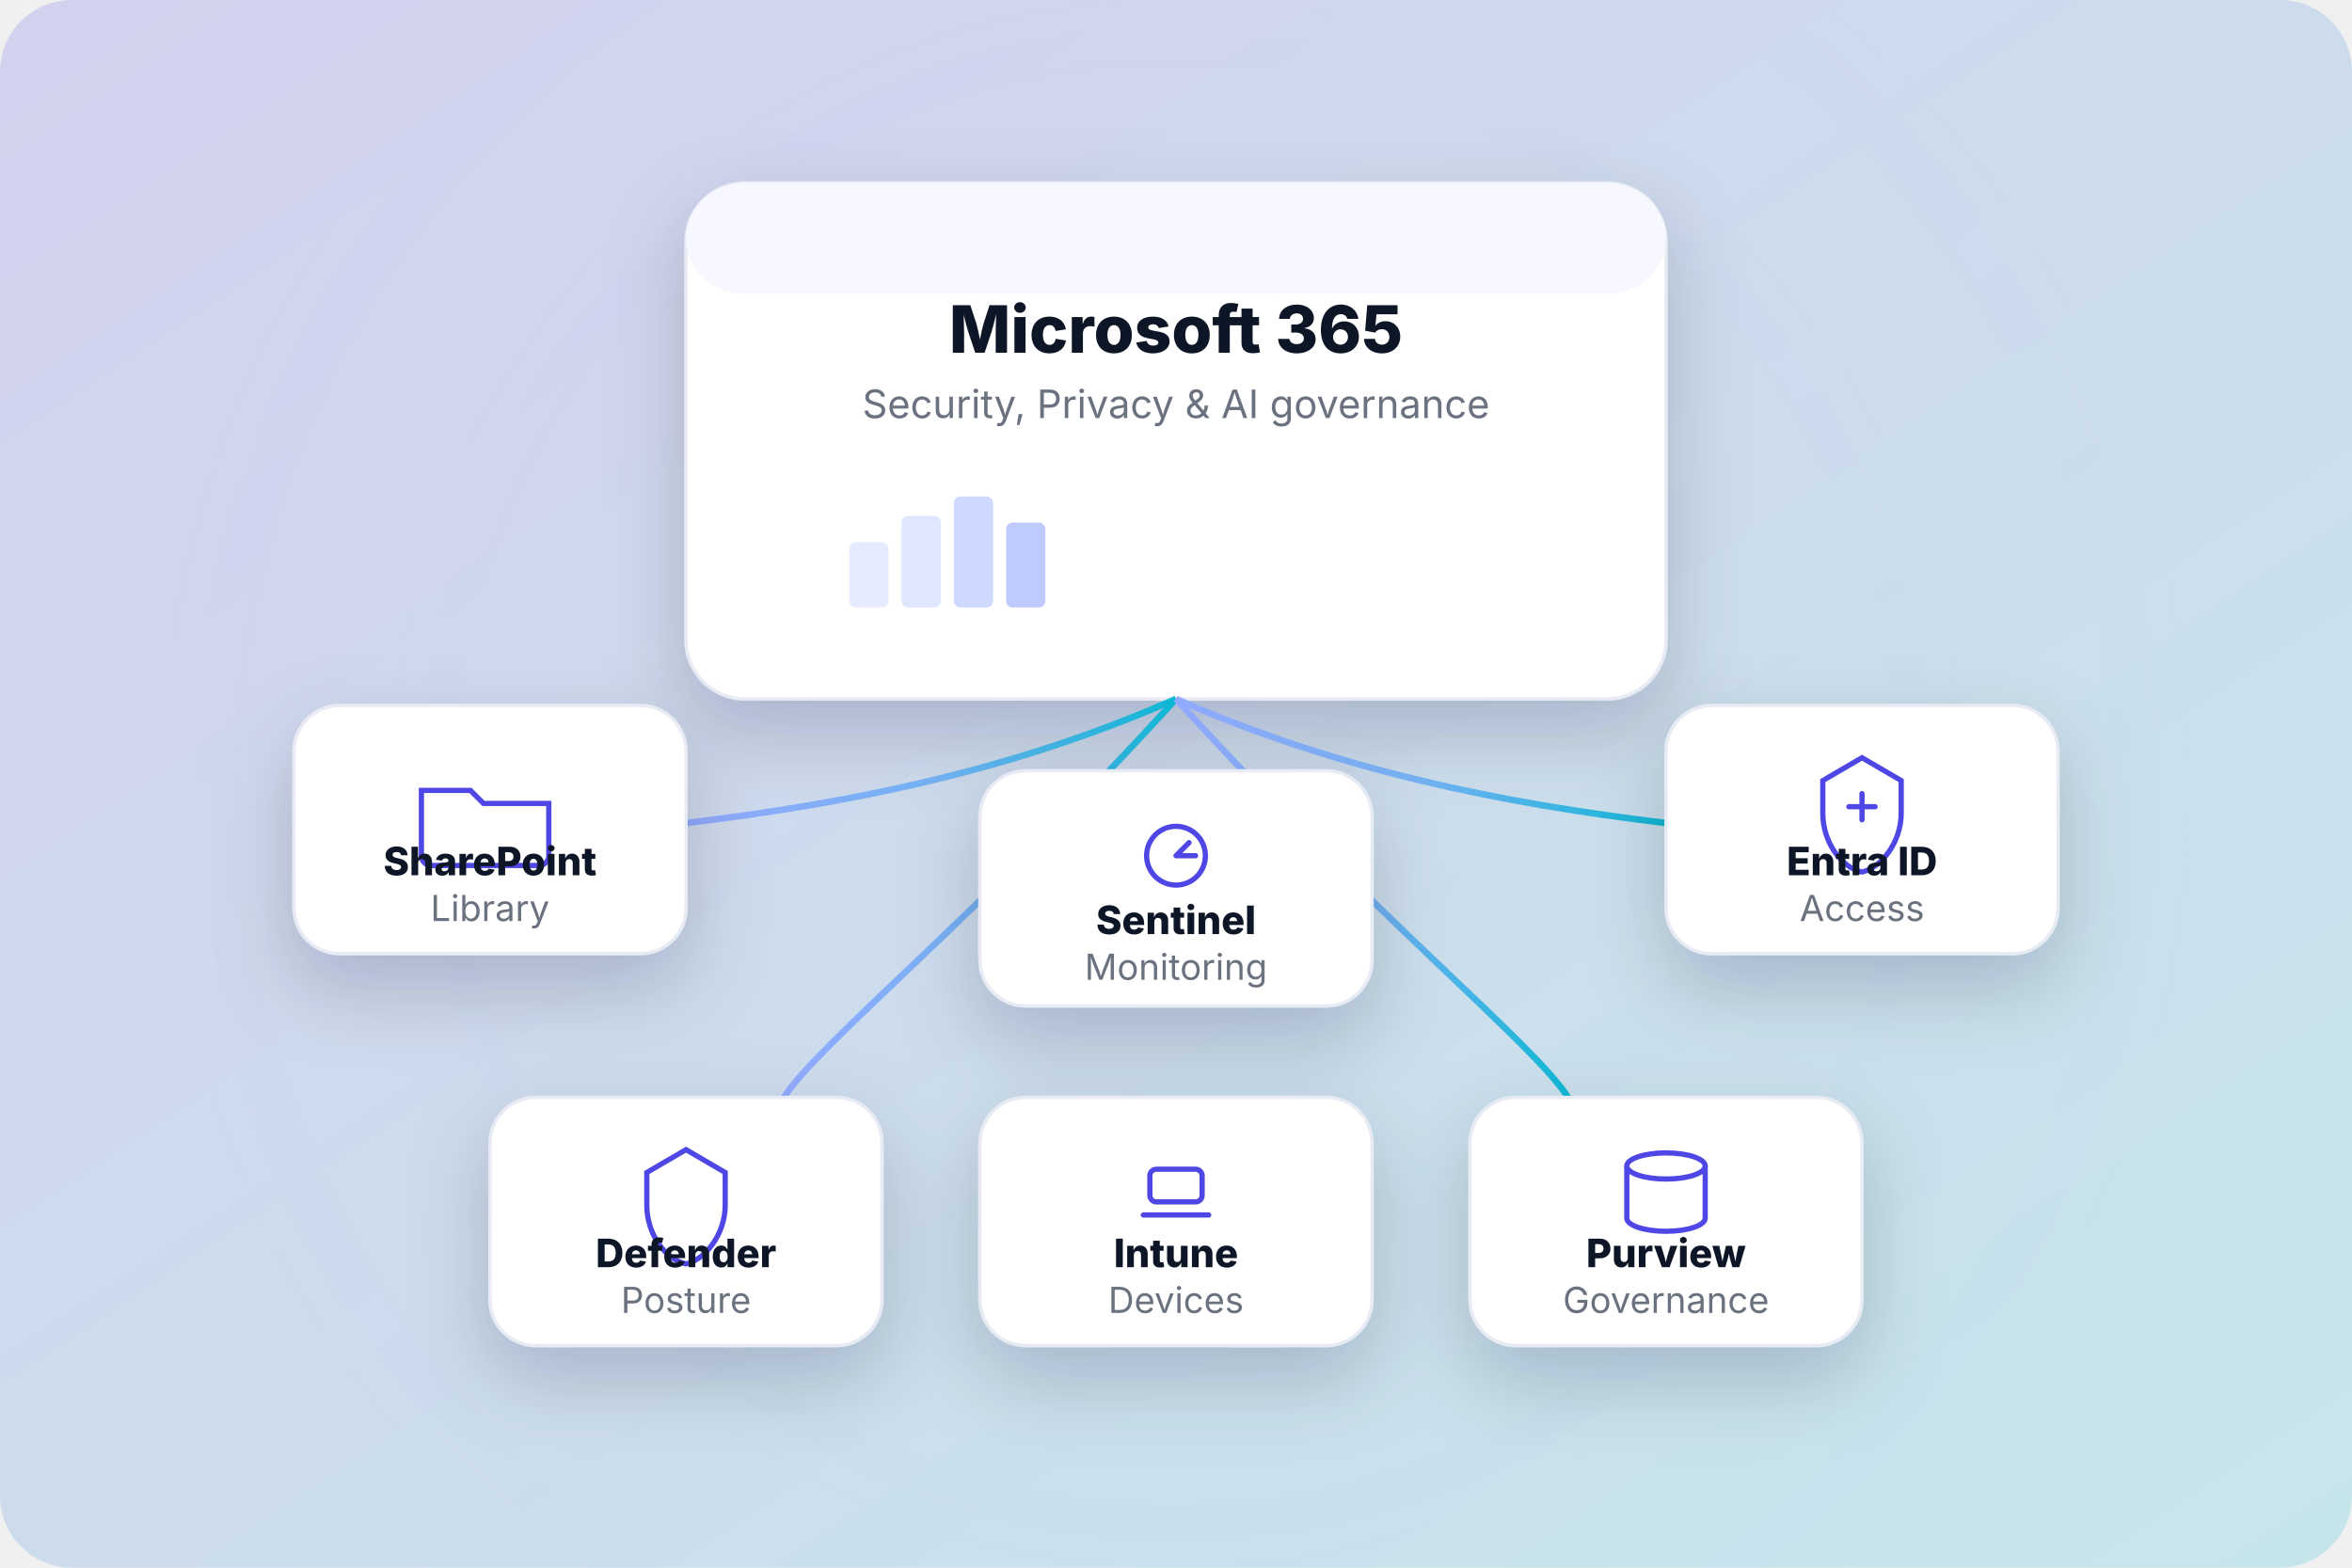
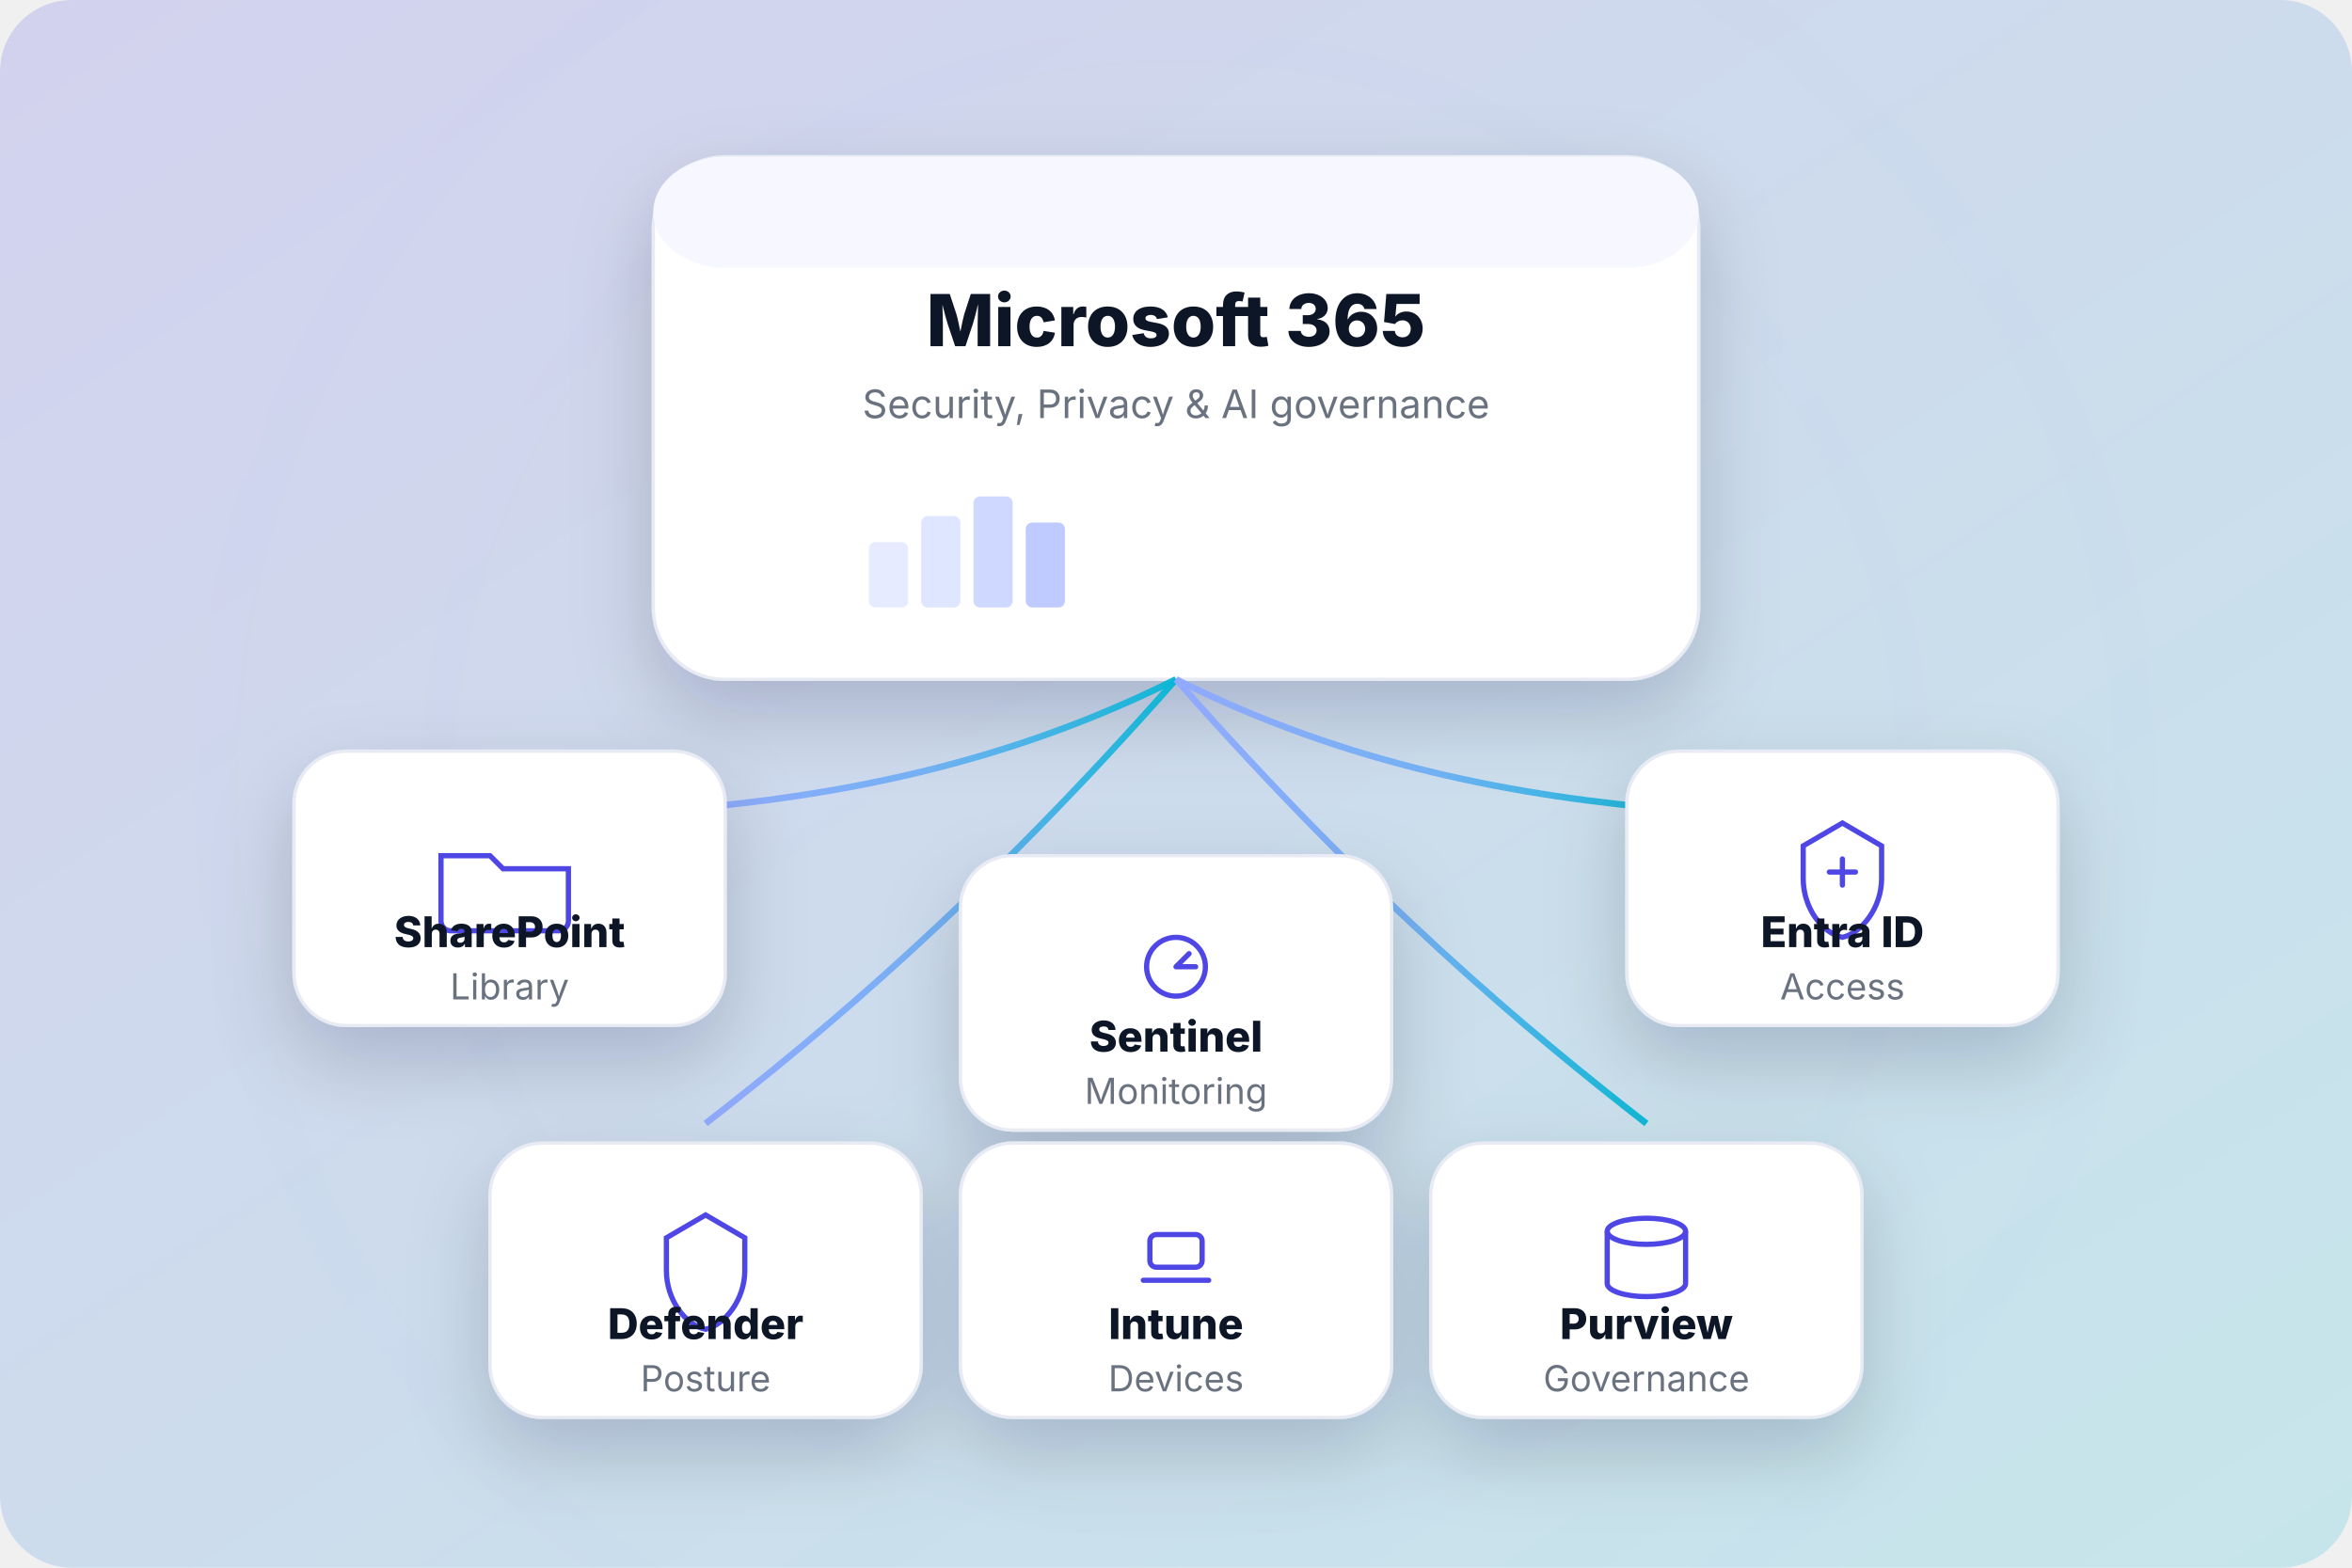
<svg xmlns="http://www.w3.org/2000/svg" viewBox="0 0 720 480" preserveAspectRatio="xMidYMid meet" role="img" aria-labelledby="title desc">
  <defs>
    <linearGradient id="bg" x1="0" y1="0" x2="1" y2="1">
      <stop offset="0" stop-color="#4F46E5" stop-opacity=".18" />
      <stop offset="1" stop-color="#06B6D4" stop-opacity=".18" />
    </linearGradient>
    <filter id="shadow" x="-30%" y="-30%" width="160%" height="160%">
      <feDropShadow dx="0" dy="10" stdDeviation="12" flood-color="rgba(10,18,32,.18)" />
    </filter>
    <radialGradient id="halo" cx=".5" cy=".5" r=".65">
      <stop offset="60%" stop-color="rgba(255,255,255,0)" />
      <stop offset="100%" stop-color="rgba(79,70,229,.10)" />
    </radialGradient>
    <linearGradient id="wire" x1="0" y1="0" x2="1" y2="0">
      <stop offset="0" stop-color="#90A8FF" stop-opacity=".95" />
      <stop offset=".5" stop-color="#6FAEF3" stop-opacity=".95" />
      <stop offset="1" stop-color="#06B6D4" stop-opacity=".95" />
    </linearGradient>
    <g id="ico-folder" fill="none" stroke="currentColor" stroke-width="1.6">
      <path d="M-18 -2h12l4 4h20v16a3 3 0 0 1-3 3h-33a3 3 0 0 1-3-3V-2z" />
    </g>
    <g id="ico-shield" fill="none" stroke="currentColor" stroke-width="1.6">
      <path d="M0-12l12 7v10c0 9-6.2 16.7-12 18C-6.2 21.7-12 14-12 5V-5l12-7z" />
    </g>
    <g id="ico-db" fill="none" stroke="currentColor" stroke-width="1.6">
      <ellipse cx="0" cy="-7" rx="12" ry="4" />
      <path d="M-12 -7v16c0 2.2 5.4 4 12 4s12-1.8 12-4v-16" />
    </g>
    <g id="ico-radar" fill="none" stroke="currentColor" stroke-width="1.6">
      <circle cx="0" cy="0" r="9" />
      <path d="M0 0l4-4M0 0h6" stroke-linecap="round" />
    </g>
    <g id="ico-laptop" fill="none" stroke="currentColor" stroke-width="1.6">
      <rect x="-8" y="-6" width="16" height="10" rx="2" />
      <path d="M-10 8h20" stroke-linecap="round" />
    </g>
  </defs>
  <rect width="720" height="480" rx="22" fill="url(#bg)" />
  <g opacity=".08">
    <circle cx="360" cy="240" r="240" fill="url(#halo)" />
    <circle cx="360" cy="240" r="310" fill="url(#halo)" />
  </g>
  <g filter="url(#shadow)">
-     <rect x="210" y="56" width="300" height="158" rx="18" fill="#fff" stroke="#e8ebf3" />
-     <rect x="210" y="56" width="300" height="34" rx="18" fill="#f7f8ff" />
+     <rect x="200" y="48" width="320" height="160" rx="22" fill="#fff" stroke="#e8ebf3" />
+     <rect x="200" y="48" width="320" height="34" rx="22" fill="#f7f8ff" />
    <g font-family="Inter,system-ui,-apple-system,Segoe UI,Roboto,Arial,sans-serif" text-anchor="middle">
-       <text x="360" y="108" font-size="20" font-weight="800" fill="#111827">Microsoft 365</text>
+       <text x="360" y="106" font-size="22" font-weight="800" fill="#111827">Microsoft 365</text>
      <text x="360" y="128" font-size="12" fill="#6b7280">Security, Privacy &amp; AI governance</text>
    </g>
-     <g transform="translate(260,148)">
+     <g transform="translate(266,148)">
      <rect x="0" y="18" width="12" height="20" rx="2" fill="#e6ebff" />
      <rect x="16" y="10" width="12" height="28" rx="2" fill="#dfe6ff" />
      <rect x="32" y="4" width="12" height="34" rx="2" fill="#cfd9ff" />
      <rect x="48" y="12" width="12" height="26" rx="2" fill="#bfcaff" />
    </g>
  </g>
  <g fill="none" stroke="url(#wire)" stroke-width="2" vector-effect="non-scaling-stroke">
-     <path d="M360,214 C310,236 260,246 210,252" />
-     <path d="M360,214 C410,236 460,246 510,252" />
-     <path d="M360,214 C300,280 250,320 240,336" />
-     <path d="M360,214 C420,280 470,320 480,336" />
-     <path d="M360,214 C360,260 360,300 360,328" />
-     <path d="M360,214 C360,222 360,228 360,234" />
+     <path d="M360,208 C308,234 256,244 206,248" />
+     <path d="M360,208 C412,234 464,244 514,248" />
+     <path d="M360,208 C300,276 252,316 216,344" />
+     <path d="M360,208 C360,248 360,288 360,328" />
+     <path d="M360,208 C420,276 468,316 504,344" />
+     <path d="M360,208 C360,220 360,232 360,244" />
  </g>
  <g font-family="Inter,system-ui,-apple-system,Segoe UI,Roboto,Arial,sans-serif" text-anchor="middle" fill="#111827" filter="url(#shadow)">
-     <g transform="translate(90,216)">
-       <rect width="120" height="76" rx="14" fill="#fff" stroke="#e8ebf3" />
-       <g transform="translate(60,28)" color="#4F46E5">
+     <g transform="translate(90,230)">
+       <rect width="132" height="84" rx="16" fill="#fff" stroke="#e8ebf3" />
+       <g transform="translate(66,34)" color="#4F46E5">
        <use href="#ico-folder" />
      </g>
-       <text x="60" y="52" font-size="12" font-weight="800">SharePoint</text>
-       <text x="60" y="66" font-size="11" fill="#6b7280">Library</text>
+       <text x="66" y="60" font-size="13" font-weight="800">SharePoint</text>
+       <text x="66" y="76" font-size="11" fill="#6b7280">Library</text>
    </g>
-     <g transform="translate(510,216)">
-       <rect width="120" height="76" rx="14" fill="#fff" stroke="#e8ebf3" />
-       <g transform="translate(60,28)" color="#4F46E5">
+     <g transform="translate(498,230)">
+       <rect width="132" height="84" rx="16" fill="#fff" stroke="#e8ebf3" />
+       <g transform="translate(66,34)" color="#4F46E5">
        <use href="#ico-shield" />
        <path d="M0-1v8M-4 3h8" stroke="currentColor" stroke-width="1.6" stroke-linecap="round" />
      </g>
-       <text x="60" y="52" font-size="12" font-weight="800">Entra ID</text>
-       <text x="60" y="66" font-size="11" fill="#6b7280">Access</text>
+       <text x="66" y="60" font-size="13" font-weight="800">Entra ID</text>
+       <text x="66" y="76" font-size="11" fill="#6b7280">Access</text>
    </g>
-     <g transform="translate(150,336)">
-       <rect width="120" height="76" rx="14" fill="#fff" stroke="#e8ebf3" />
-       <g transform="translate(60,28)" color="#4F46E5">
+     <g transform="translate(150,350)">
+       <rect width="132" height="84" rx="16" fill="#fff" stroke="#e8ebf3" />
+       <g transform="translate(66,34)" color="#4F46E5">
        <use href="#ico-shield" />
      </g>
-       <text x="60" y="52" font-size="12" font-weight="800">Defender</text>
-       <text x="60" y="66" font-size="11" fill="#6b7280">Posture</text>
+       <text x="66" y="60" font-size="13" font-weight="800">Defender</text>
+       <text x="66" y="76" font-size="11" fill="#6b7280">Posture</text>
    </g>
-     <g transform="translate(300,336)">
-       <rect width="120" height="76" rx="14" fill="#fff" stroke="#e8ebf3" />
-       <g transform="translate(60,28)" color="#4F46E5">
+     <g transform="translate(294,350)">
+       <rect width="132" height="84" rx="16" fill="#fff" stroke="#e8ebf3" />
+       <g transform="translate(66,34)" color="#4F46E5">
        <use href="#ico-laptop" />
      </g>
-       <text x="60" y="52" font-size="12" font-weight="800">Intune</text>
-       <text x="60" y="66" font-size="11" fill="#6b7280">Devices</text>
+       <text x="66" y="60" font-size="13" font-weight="800">Intune</text>
+       <text x="66" y="76" font-size="11" fill="#6b7280">Devices</text>
    </g>
-     <g transform="translate(450,336)">
-       <rect width="120" height="76" rx="14" fill="#fff" stroke="#e8ebf3" />
-       <g transform="translate(60,28)" color="#4F46E5">
+     <g transform="translate(438,350)">
+       <rect width="132" height="84" rx="16" fill="#fff" stroke="#e8ebf3" />
+       <g transform="translate(66,34)" color="#4F46E5">
        <use href="#ico-db" />
      </g>
-       <text x="60" y="52" font-size="12" font-weight="800">Purview</text>
-       <text x="60" y="66" font-size="11" fill="#6b7280">Governance</text>
+       <text x="66" y="60" font-size="13" font-weight="800">Purview</text>
+       <text x="66" y="76" font-size="11" fill="#6b7280">Governance</text>
    </g>
-     <g transform="translate(300,236)">
-       <rect width="120" height="72" rx="14" fill="#fff" stroke="#e8ebf3" />
-       <g transform="translate(60,26)" color="#4F46E5">
+     <g transform="translate(294,262)">
+       <rect width="132" height="84" rx="16" fill="#fff" stroke="#e8ebf3" />
+       <g transform="translate(66,34)" color="#4F46E5">
        <use href="#ico-radar" />
      </g>
-       <text x="60" y="50" font-size="12" font-weight="800">Sentinel</text>
-       <text x="60" y="64" font-size="11" fill="#6b7280">Monitoring</text>
+       <text x="66" y="60" font-size="13" font-weight="800">Sentinel</text>
+       <text x="66" y="76" font-size="11" fill="#6b7280">Monitoring</text>
    </g>
  </g>
</svg>
